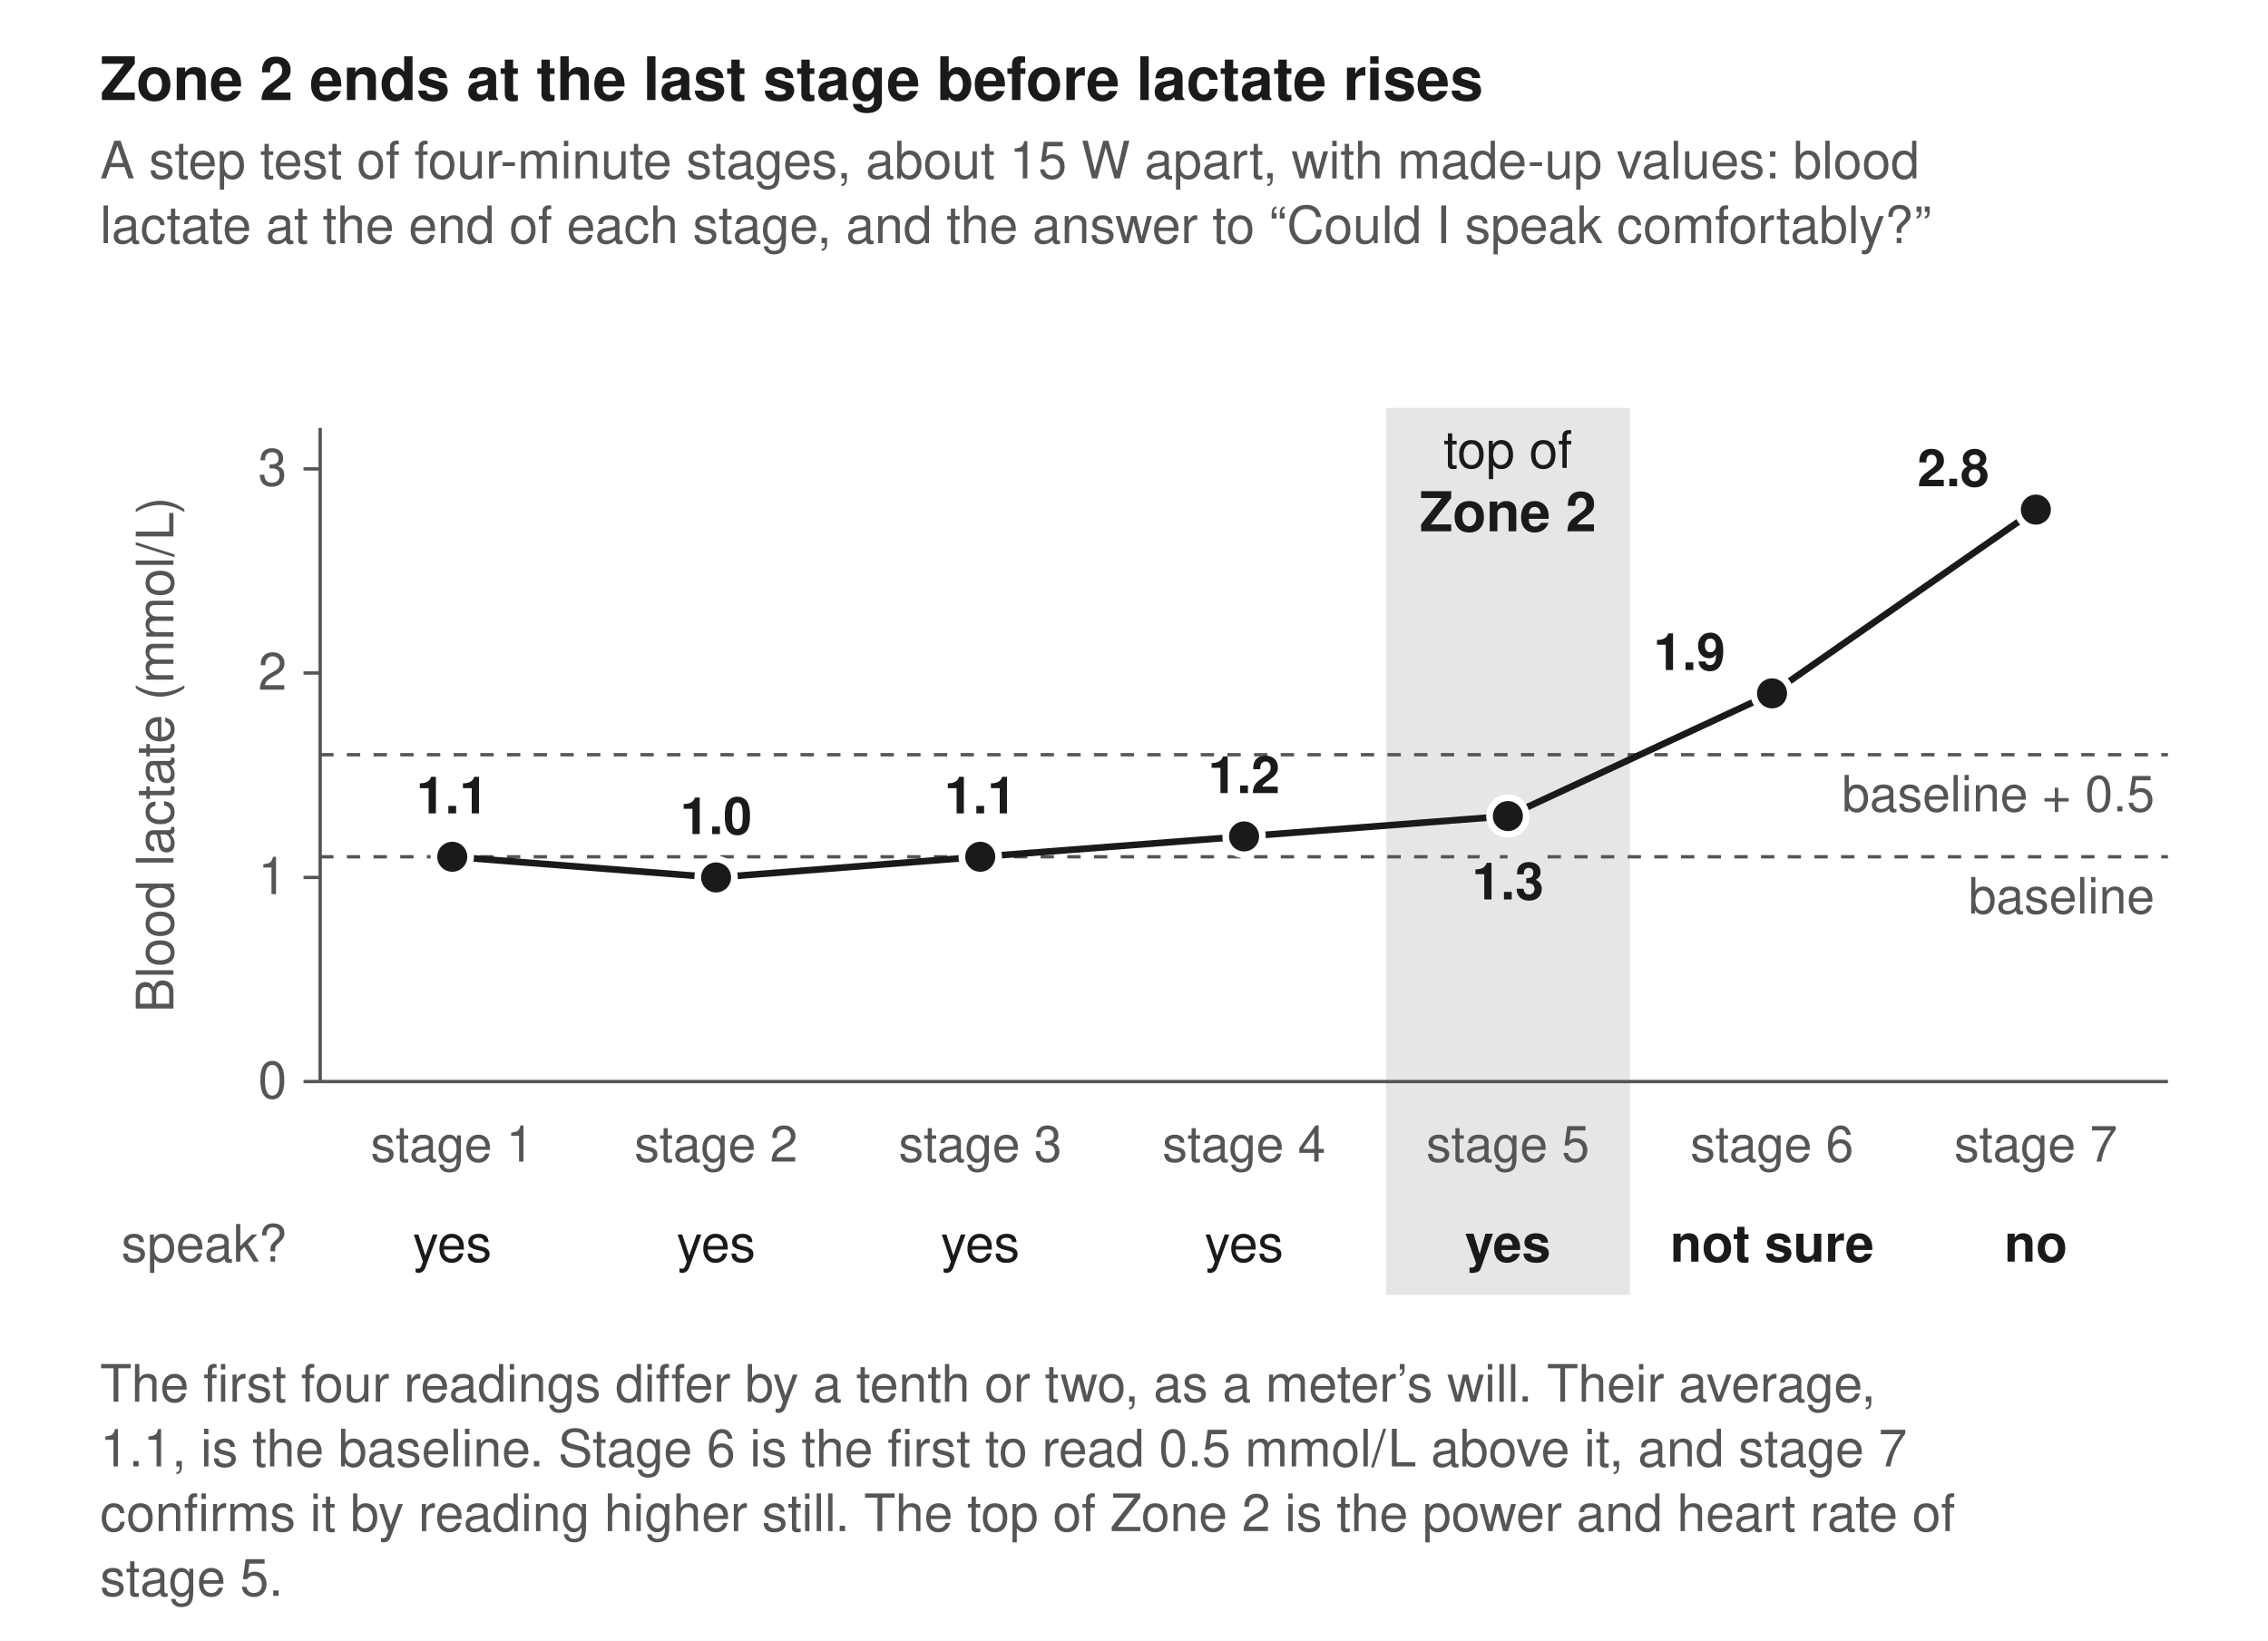
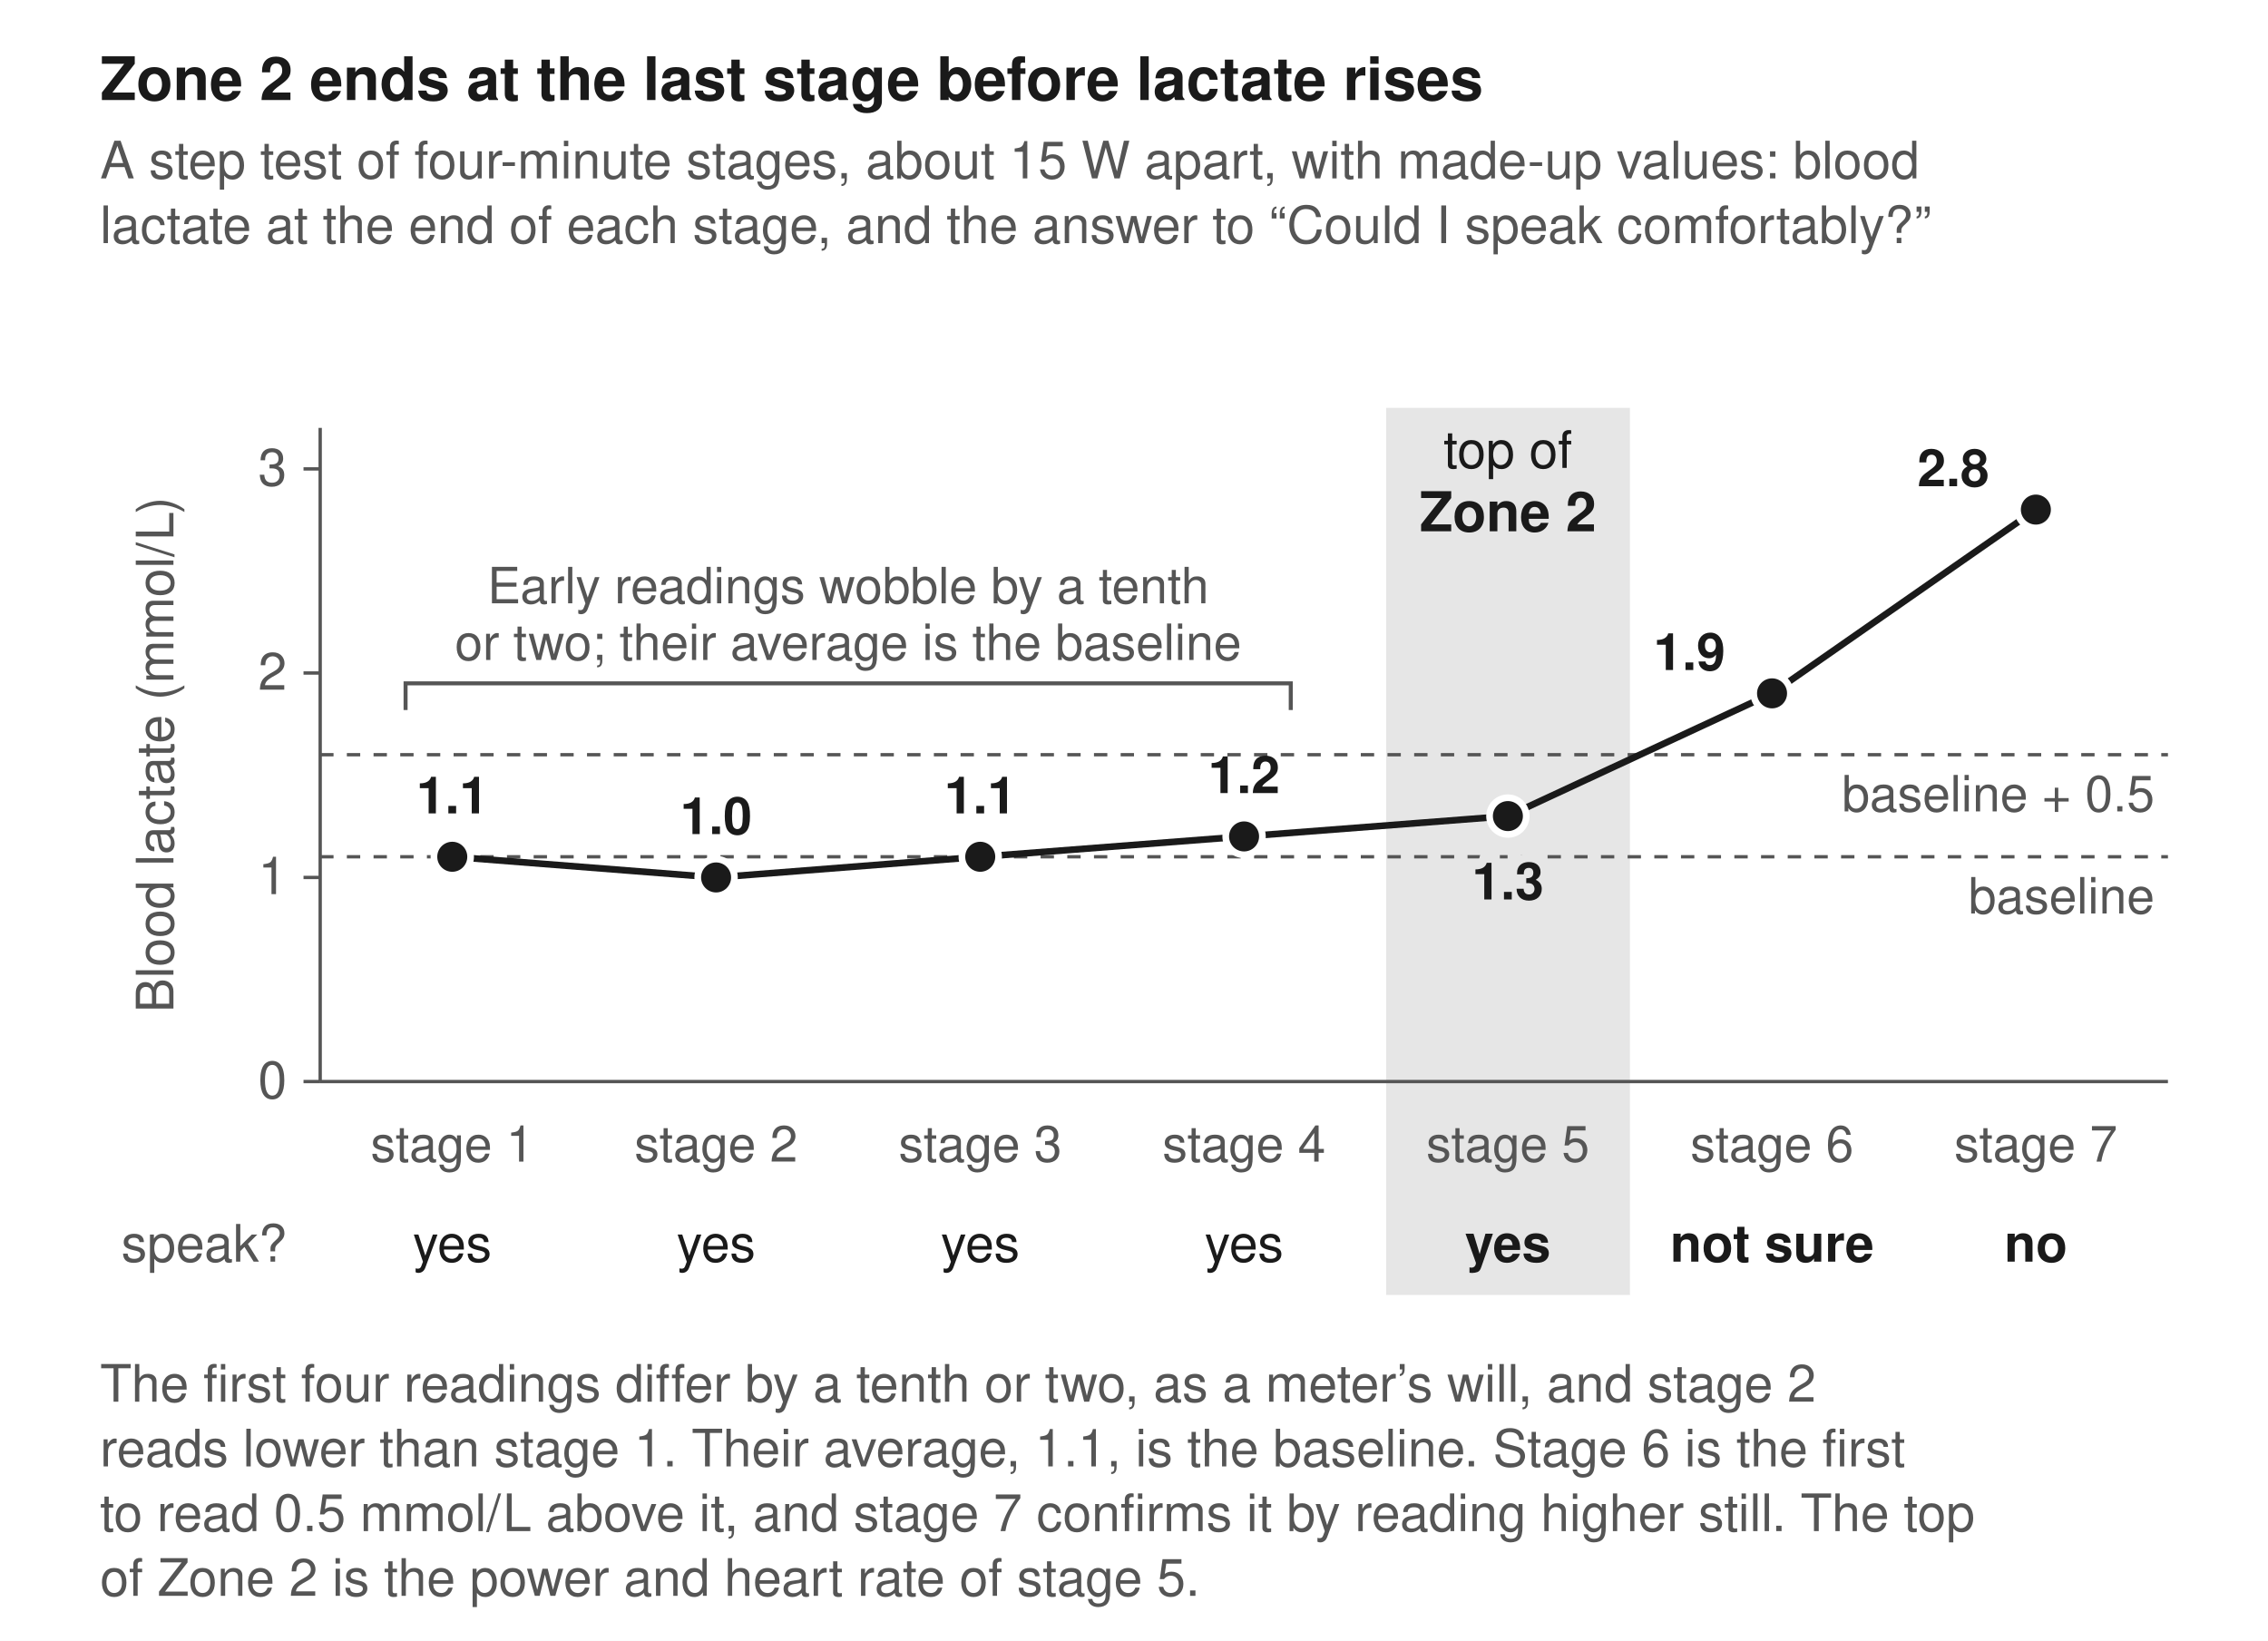
<svg xmlns="http://www.w3.org/2000/svg" viewBox="0 0 680 492" width="680" height="492" role="img" aria-label="Sketch of a seven-stage step test: lactate flat for five stages then rising, with talk-test answers of yes, not sure and no">
  <rect width="680" height="492" fill="#ffffff" />
  <text x="30.0" y="30.0" font-family="IBM Plex Sans, Helvetica, Arial, sans-serif" font-size="18" fill="#1a1a1a" text-anchor="start" font-weight="600">Zone 2 ends at the last stage before lactate rises</text>
  <text x="30.0" y="53.5" font-family="IBM Plex Sans, Helvetica, Arial, sans-serif" font-size="15.5" fill="#555555" text-anchor="start" font-weight="400">A step test of four-minute stages, about 15 W apart, with made-up values: blood</text>
  <text x="30.0" y="72.9" font-family="IBM Plex Sans, Helvetica, Arial, sans-serif" font-size="15.5" fill="#555555" text-anchor="start" font-weight="400">lactate at the end of each stage, and the answer to “Could I speak comfortably?”</text>
  <rect x="415.6" y="122.3" width="73.1" height="266.0" fill="#e6e6e6" />
  <line x1="96" y1="324.3" x2="650" y2="324.3" stroke="#555555" stroke-width="1" />
  <line x1="96" y1="128.3" x2="96" y2="324.3" stroke="#555555" stroke-width="1" />
  <line x1="91" y1="324.3" x2="96" y2="324.3" stroke="#555555" stroke-width="1" />
  <text x="86.0" y="329.3" font-family="IBM Plex Sans, Helvetica, Arial, sans-serif" font-size="15.5" fill="#555555" text-anchor="end" font-weight="400">0</text>
  <line x1="91" y1="263.1" x2="96" y2="263.1" stroke="#555555" stroke-width="1" />
  <text x="86.0" y="268.1" font-family="IBM Plex Sans, Helvetica, Arial, sans-serif" font-size="15.5" fill="#555555" text-anchor="end" font-weight="400">1</text>
  <line x1="91" y1="201.8" x2="96" y2="201.8" stroke="#555555" stroke-width="1" />
  <text x="86.0" y="206.8" font-family="IBM Plex Sans, Helvetica, Arial, sans-serif" font-size="15.5" fill="#555555" text-anchor="end" font-weight="400">2</text>
  <line x1="91" y1="140.6" x2="96" y2="140.6" stroke="#555555" stroke-width="1" />
  <text x="86.0" y="145.6" font-family="IBM Plex Sans, Helvetica, Arial, sans-serif" font-size="15.5" fill="#555555" text-anchor="end" font-weight="400">3</text>
  <text x="52.0" y="226.3" font-family="IBM Plex Sans, Helvetica, Arial, sans-serif" font-size="15.5" fill="#555555" text-anchor="middle" font-weight="400" transform="rotate(-90 52 226.3)">Blood lactate (mmol/L)</text>
  <line x1="96" y1="256.9" x2="650" y2="256.9" stroke="#555555" stroke-width="1" stroke-dasharray="4 4" />
  <text x="646.0" y="273.9" font-family="IBM Plex Sans, Helvetica, Arial, sans-serif" font-size="15" fill="#555555" text-anchor="end" font-weight="400">baseline</text>
  <line x1="96" y1="226.3" x2="650" y2="226.3" stroke="#555555" stroke-width="1" stroke-dasharray="4 4" />
  <text x="646.0" y="243.3" font-family="IBM Plex Sans, Helvetica, Arial, sans-serif" font-size="15" fill="#555555" text-anchor="end" font-weight="400">baseline + 0.5</text>
  <polyline points="135.6,256.9 214.7,263.1 293.9,256.9 373.0,250.8 452.1,244.7 531.3,207.9 610.4,152.8" fill="none" stroke="#1a1a1a" stroke-width="2" />
  <circle cx="135.6" cy="256.9" r="5.5" fill="#1a1a1a" stroke="#ffffff" stroke-width="2" />
  <text x="135.6" y="243.9" font-family="IBM Plex Sans, Helvetica, Arial, sans-serif" font-size="15.5" fill="#1a1a1a" text-anchor="middle" font-weight="600">1.1</text>
  <text x="135.6" y="348.3" font-family="IBM Plex Sans, Helvetica, Arial, sans-serif" font-size="15" fill="#555555" text-anchor="middle" font-weight="400">stage 1</text>
  <text x="135.6" y="378.3" font-family="IBM Plex Sans, Helvetica, Arial, sans-serif" font-size="15.5" fill="#1a1a1a" text-anchor="middle" font-weight="400">yes</text>
  <circle cx="214.7" cy="263.1" r="5.5" fill="#1a1a1a" stroke="#ffffff" stroke-width="2" />
  <text x="214.7" y="250.1" font-family="IBM Plex Sans, Helvetica, Arial, sans-serif" font-size="15.5" fill="#1a1a1a" text-anchor="middle" font-weight="600">1.0</text>
  <text x="214.7" y="348.3" font-family="IBM Plex Sans, Helvetica, Arial, sans-serif" font-size="15" fill="#555555" text-anchor="middle" font-weight="400">stage 2</text>
  <text x="214.7" y="378.3" font-family="IBM Plex Sans, Helvetica, Arial, sans-serif" font-size="15.5" fill="#1a1a1a" text-anchor="middle" font-weight="400">yes</text>
  <circle cx="293.9" cy="256.9" r="5.5" fill="#1a1a1a" stroke="#ffffff" stroke-width="2" />
  <text x="293.9" y="243.9" font-family="IBM Plex Sans, Helvetica, Arial, sans-serif" font-size="15.5" fill="#1a1a1a" text-anchor="middle" font-weight="600">1.1</text>
  <text x="293.9" y="348.3" font-family="IBM Plex Sans, Helvetica, Arial, sans-serif" font-size="15" fill="#555555" text-anchor="middle" font-weight="400">stage 3</text>
  <text x="293.9" y="378.3" font-family="IBM Plex Sans, Helvetica, Arial, sans-serif" font-size="15.5" fill="#1a1a1a" text-anchor="middle" font-weight="400">yes</text>
  <circle cx="373.0" cy="250.8" r="5.5" fill="#1a1a1a" stroke="#ffffff" stroke-width="2" />
  <text x="373.0" y="237.8" font-family="IBM Plex Sans, Helvetica, Arial, sans-serif" font-size="15.5" fill="#1a1a1a" text-anchor="middle" font-weight="600">1.2</text>
  <text x="373.0" y="348.3" font-family="IBM Plex Sans, Helvetica, Arial, sans-serif" font-size="15" fill="#555555" text-anchor="middle" font-weight="400">stage 4</text>
  <text x="373.0" y="378.3" font-family="IBM Plex Sans, Helvetica, Arial, sans-serif" font-size="15.5" fill="#1a1a1a" text-anchor="middle" font-weight="400">yes</text>
  <circle cx="452.1" cy="244.7" r="5.5" fill="#1a1a1a" stroke="#ffffff" stroke-width="2" />
  <text x="452.1" y="269.7" font-family="IBM Plex Sans, Helvetica, Arial, sans-serif" font-size="15.5" fill="#1a1a1a" text-anchor="middle" font-weight="600" paint-order="stroke" stroke="#e6e6e6" stroke-width="5">1.3</text>
  <text x="452.1" y="348.3" font-family="IBM Plex Sans, Helvetica, Arial, sans-serif" font-size="15" fill="#555555" text-anchor="middle" font-weight="400">stage 5</text>
  <text x="452.1" y="378.3" font-family="IBM Plex Sans, Helvetica, Arial, sans-serif" font-size="15.5" fill="#1a1a1a" text-anchor="middle" font-weight="600">yes</text>
  <circle cx="531.3" cy="207.9" r="5.5" fill="#1a1a1a" stroke="#ffffff" stroke-width="2" />
  <text x="517.3" y="200.9" font-family="IBM Plex Sans, Helvetica, Arial, sans-serif" font-size="15.5" fill="#1a1a1a" text-anchor="end" font-weight="600">1.9</text>
  <text x="531.3" y="348.3" font-family="IBM Plex Sans, Helvetica, Arial, sans-serif" font-size="15" fill="#555555" text-anchor="middle" font-weight="400">stage 6</text>
  <text x="531.3" y="378.3" font-family="IBM Plex Sans, Helvetica, Arial, sans-serif" font-size="15.5" fill="#1a1a1a" text-anchor="middle" font-weight="600">not sure</text>
  <circle cx="610.4" cy="152.8" r="5.5" fill="#1a1a1a" stroke="#ffffff" stroke-width="2" />
  <text x="596.4" y="145.8" font-family="IBM Plex Sans, Helvetica, Arial, sans-serif" font-size="15.5" fill="#1a1a1a" text-anchor="end" font-weight="600">2.8</text>
  <text x="610.4" y="348.3" font-family="IBM Plex Sans, Helvetica, Arial, sans-serif" font-size="15" fill="#555555" text-anchor="middle" font-weight="400">stage 7</text>
  <text x="610.4" y="378.3" font-family="IBM Plex Sans, Helvetica, Arial, sans-serif" font-size="15.5" fill="#1a1a1a" text-anchor="middle" font-weight="600">no</text>
  <text x="86.0" y="378.3" font-family="IBM Plex Sans, Helvetica, Arial, sans-serif" font-size="15.5" fill="#555555" text-anchor="end" font-weight="400">speak?</text>
+   <path d="M121.6,212.9 V204.9 H387.0 V212.9" fill="none" stroke="#555555" stroke-width="1.2" />
+   <text x="254.3" y="180.9" font-family="IBM Plex Sans, Helvetica, Arial, sans-serif" font-size="15" fill="#555555" text-anchor="middle" font-weight="400">Early readings wobble by a tenth</text>
+   <text x="254.3" y="197.9" font-family="IBM Plex Sans, Helvetica, Arial, sans-serif" font-size="15" fill="#555555" text-anchor="middle" font-weight="400">or two; their average is the baseline</text>
  <text x="452.1" y="140.3" font-family="IBM Plex Sans, Helvetica, Arial, sans-serif" font-size="15.5" fill="#1a1a1a" text-anchor="middle" font-weight="400">top of</text>
  <text x="452.1" y="159.3" font-family="IBM Plex Sans, Helvetica, Arial, sans-serif" font-size="16.5" fill="#1a1a1a" text-anchor="middle" font-weight="600">Zone 2</text>
-   <text x="30.0" y="420.3" font-family="IBM Plex Sans, Helvetica, Arial, sans-serif" font-size="15.5" fill="#555555" text-anchor="start" font-weight="400">The first four readings differ by a tenth or two, as a meter’s will. Their average,</text>
-   <text x="30.0" y="439.7" font-family="IBM Plex Sans, Helvetica, Arial, sans-serif" font-size="15.5" fill="#555555" text-anchor="start" font-weight="400">1.1, is the baseline. Stage 6 is the first to read 0.5 mmol/L above it, and stage 7</text>
-   <text x="30.0" y="459.1" font-family="IBM Plex Sans, Helvetica, Arial, sans-serif" font-size="15.5" fill="#555555" text-anchor="start" font-weight="400">confirms it by reading higher still. The top of Zone 2 is the power and heart rate of</text>
-   <text x="30.0" y="478.5" font-family="IBM Plex Sans, Helvetica, Arial, sans-serif" font-size="15.5" fill="#555555" text-anchor="start" font-weight="400">stage 5.</text>
+   <text x="30.0" y="420.3" font-family="IBM Plex Sans, Helvetica, Arial, sans-serif" font-size="15.5" fill="#555555" text-anchor="start" font-weight="400">The first four readings differ by a tenth or two, as a meter’s will, and stage 2</text>
+   <text x="30.0" y="439.7" font-family="IBM Plex Sans, Helvetica, Arial, sans-serif" font-size="15.5" fill="#555555" text-anchor="start" font-weight="400">reads lower than stage 1. Their average, 1.1, is the baseline. Stage 6 is the first</text>
+   <text x="30.0" y="459.1" font-family="IBM Plex Sans, Helvetica, Arial, sans-serif" font-size="15.5" fill="#555555" text-anchor="start" font-weight="400">to read 0.5 mmol/L above it, and stage 7 confirms it by reading higher still. The top</text>
+   <text x="30.0" y="478.5" font-family="IBM Plex Sans, Helvetica, Arial, sans-serif" font-size="15.5" fill="#555555" text-anchor="start" font-weight="400">of Zone 2 is the power and heart rate of stage 5.</text>
</svg>
